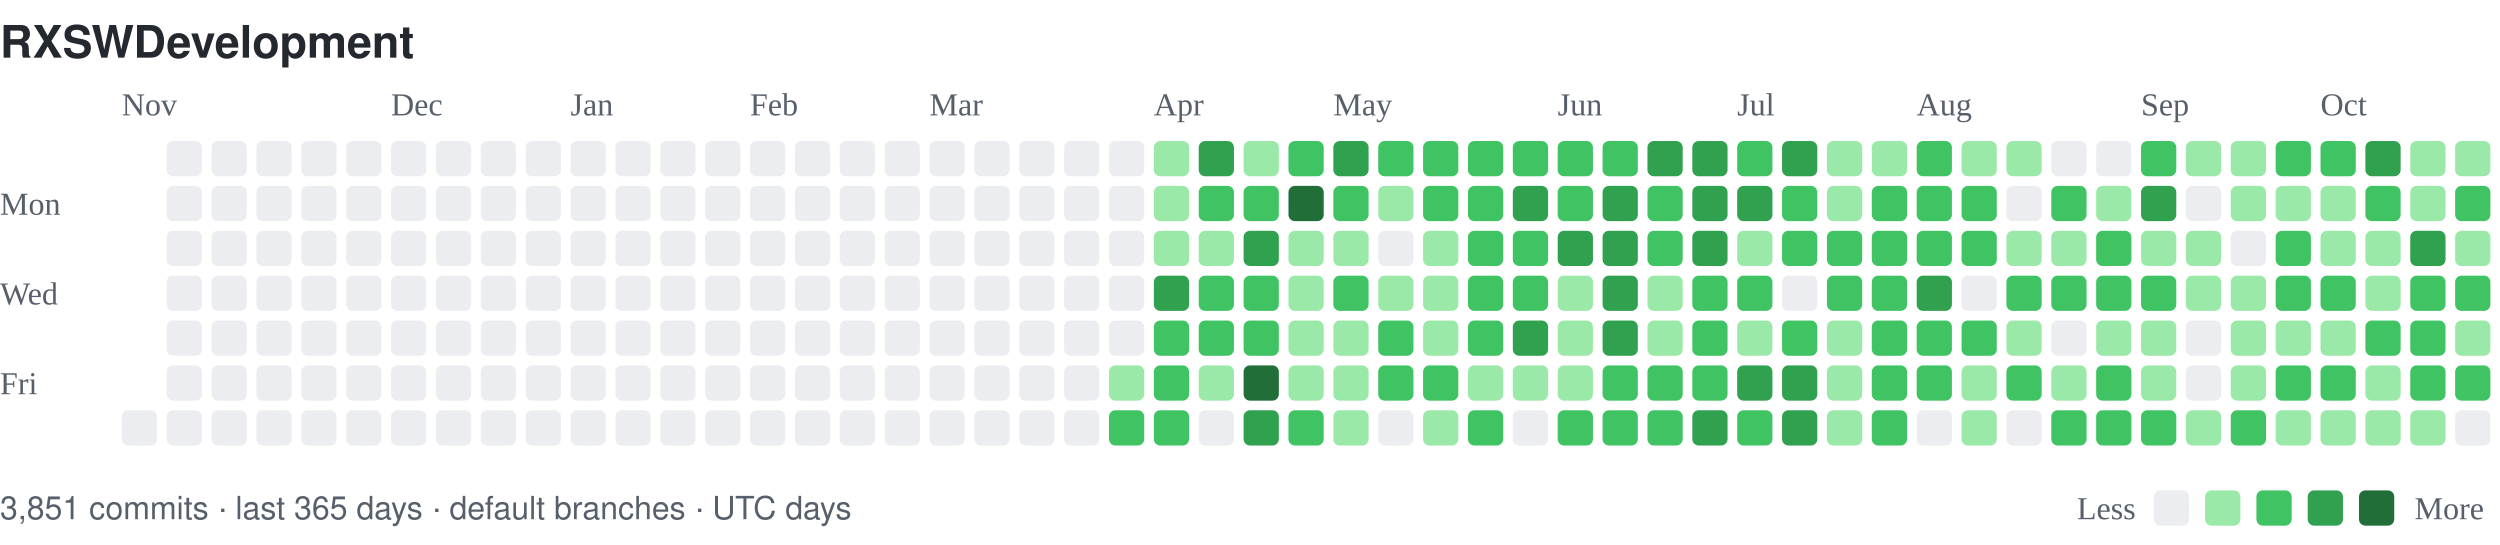
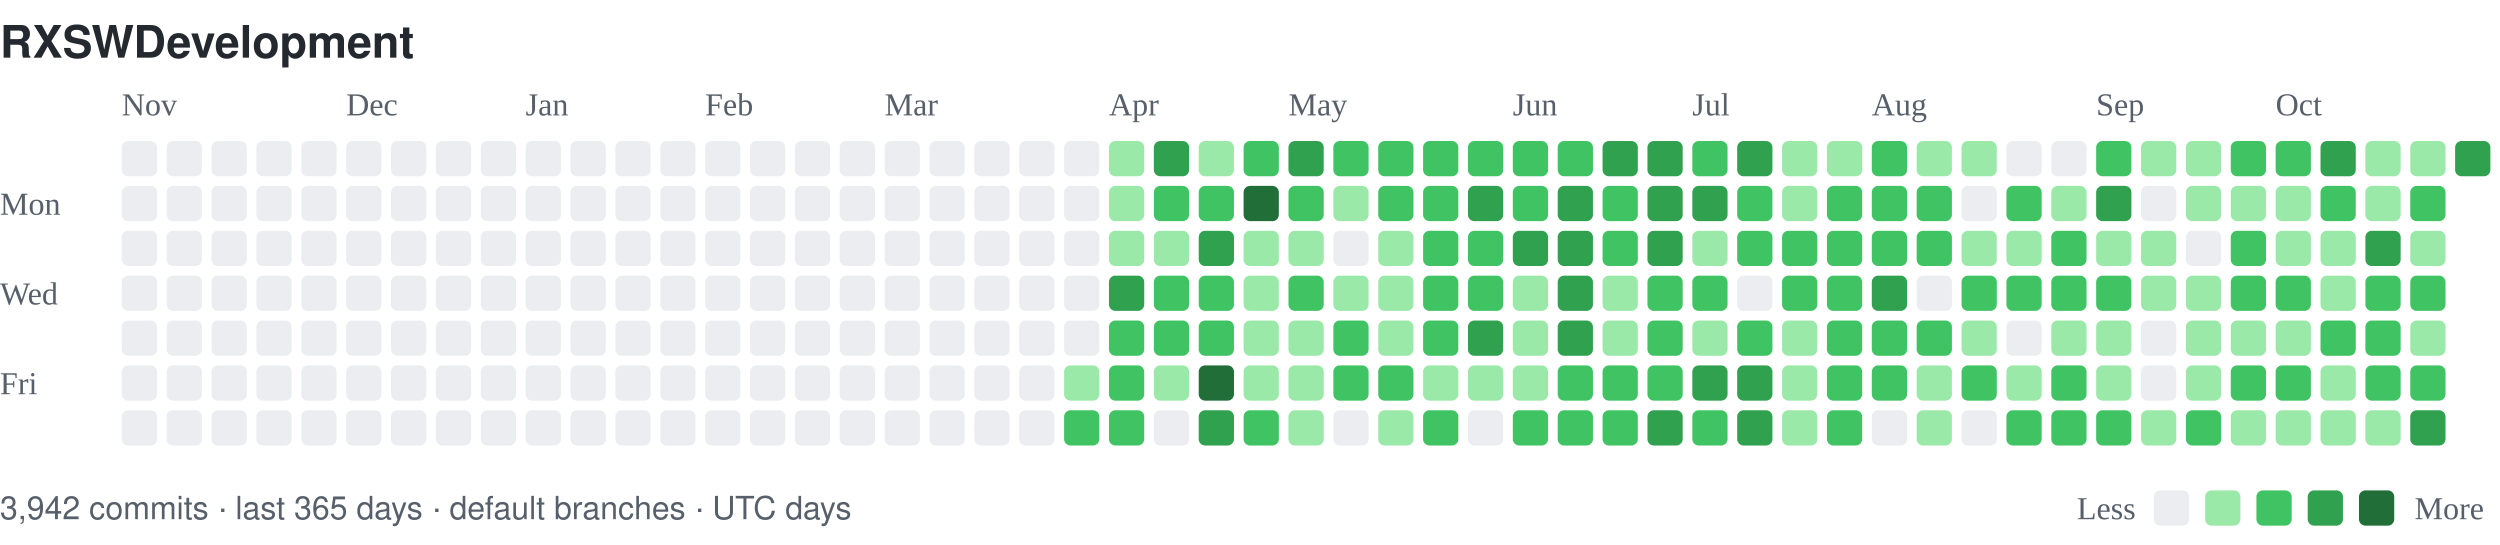
<svg xmlns="http://www.w3.org/2000/svg" width="780" height="170" viewBox="0 0 780 170" role="img">
  <text x="0" y="18" font-size="14" font-weight="600" fill="#24292f" font-family="ui-sans-serif,-apple-system,Segoe UI,Helvetica,Arial,sans-serif">RXSWDevelopment</text>
  <text x="0" y="67" font-size="10" fill="#57606a">Mon</text>
  <text x="0" y="95" font-size="10" fill="#57606a">Wed</text>
  <text x="0" y="123" font-size="10" fill="#57606a">Fri</text>
  <text x="38" y="36" font-size="10" fill="#57606a">Nov</text>
+   <rect x="38" y="44" width="11" height="11" rx="2" fill="#ebedf0" />
+   <rect x="38" y="58" width="11" height="11" rx="2" fill="#ebedf0" />
+   <rect x="38" y="72" width="11" height="11" rx="2" fill="#ebedf0" />
+   <rect x="38" y="86" width="11" height="11" rx="2" fill="#ebedf0" />
+   <rect x="38" y="100" width="11" height="11" rx="2" fill="#ebedf0" />
+   <rect x="38" y="114" width="11" height="11" rx="2" fill="#ebedf0" />
  <rect x="38" y="128" width="11" height="11" rx="2" fill="#ebedf0" />
  <rect x="52" y="44" width="11" height="11" rx="2" fill="#ebedf0" />
  <rect x="52" y="58" width="11" height="11" rx="2" fill="#ebedf0" />
  <rect x="52" y="72" width="11" height="11" rx="2" fill="#ebedf0" />
  <rect x="52" y="86" width="11" height="11" rx="2" fill="#ebedf0" />
  <rect x="52" y="100" width="11" height="11" rx="2" fill="#ebedf0" />
  <rect x="52" y="114" width="11" height="11" rx="2" fill="#ebedf0" />
  <rect x="52" y="128" width="11" height="11" rx="2" fill="#ebedf0" />
  <rect x="66" y="44" width="11" height="11" rx="2" fill="#ebedf0" />
  <rect x="66" y="58" width="11" height="11" rx="2" fill="#ebedf0" />
  <rect x="66" y="72" width="11" height="11" rx="2" fill="#ebedf0" />
  <rect x="66" y="86" width="11" height="11" rx="2" fill="#ebedf0" />
  <rect x="66" y="100" width="11" height="11" rx="2" fill="#ebedf0" />
  <rect x="66" y="114" width="11" height="11" rx="2" fill="#ebedf0" />
  <rect x="66" y="128" width="11" height="11" rx="2" fill="#ebedf0" />
  <rect x="80" y="44" width="11" height="11" rx="2" fill="#ebedf0" />
  <rect x="80" y="58" width="11" height="11" rx="2" fill="#ebedf0" />
  <rect x="80" y="72" width="11" height="11" rx="2" fill="#ebedf0" />
  <rect x="80" y="86" width="11" height="11" rx="2" fill="#ebedf0" />
  <rect x="80" y="100" width="11" height="11" rx="2" fill="#ebedf0" />
  <rect x="80" y="114" width="11" height="11" rx="2" fill="#ebedf0" />
  <rect x="80" y="128" width="11" height="11" rx="2" fill="#ebedf0" />
  <rect x="94" y="44" width="11" height="11" rx="2" fill="#ebedf0" />
  <rect x="94" y="58" width="11" height="11" rx="2" fill="#ebedf0" />
  <rect x="94" y="72" width="11" height="11" rx="2" fill="#ebedf0" />
  <rect x="94" y="86" width="11" height="11" rx="2" fill="#ebedf0" />
  <rect x="94" y="100" width="11" height="11" rx="2" fill="#ebedf0" />
  <rect x="94" y="114" width="11" height="11" rx="2" fill="#ebedf0" />
  <rect x="94" y="128" width="11" height="11" rx="2" fill="#ebedf0" />
+   <text x="108" y="36" font-size="10" fill="#57606a">Dec</text>
  <rect x="108" y="44" width="11" height="11" rx="2" fill="#ebedf0" />
  <rect x="108" y="58" width="11" height="11" rx="2" fill="#ebedf0" />
  <rect x="108" y="72" width="11" height="11" rx="2" fill="#ebedf0" />
  <rect x="108" y="86" width="11" height="11" rx="2" fill="#ebedf0" />
  <rect x="108" y="100" width="11" height="11" rx="2" fill="#ebedf0" />
  <rect x="108" y="114" width="11" height="11" rx="2" fill="#ebedf0" />
  <rect x="108" y="128" width="11" height="11" rx="2" fill="#ebedf0" />
-   <text x="122" y="36" font-size="10" fill="#57606a">Dec</text>
  <rect x="122" y="44" width="11" height="11" rx="2" fill="#ebedf0" />
  <rect x="122" y="58" width="11" height="11" rx="2" fill="#ebedf0" />
  <rect x="122" y="72" width="11" height="11" rx="2" fill="#ebedf0" />
  <rect x="122" y="86" width="11" height="11" rx="2" fill="#ebedf0" />
  <rect x="122" y="100" width="11" height="11" rx="2" fill="#ebedf0" />
  <rect x="122" y="114" width="11" height="11" rx="2" fill="#ebedf0" />
  <rect x="122" y="128" width="11" height="11" rx="2" fill="#ebedf0" />
  <rect x="136" y="44" width="11" height="11" rx="2" fill="#ebedf0" />
  <rect x="136" y="58" width="11" height="11" rx="2" fill="#ebedf0" />
  <rect x="136" y="72" width="11" height="11" rx="2" fill="#ebedf0" />
  <rect x="136" y="86" width="11" height="11" rx="2" fill="#ebedf0" />
  <rect x="136" y="100" width="11" height="11" rx="2" fill="#ebedf0" />
  <rect x="136" y="114" width="11" height="11" rx="2" fill="#ebedf0" />
  <rect x="136" y="128" width="11" height="11" rx="2" fill="#ebedf0" />
  <rect x="150" y="44" width="11" height="11" rx="2" fill="#ebedf0" />
  <rect x="150" y="58" width="11" height="11" rx="2" fill="#ebedf0" />
  <rect x="150" y="72" width="11" height="11" rx="2" fill="#ebedf0" />
  <rect x="150" y="86" width="11" height="11" rx="2" fill="#ebedf0" />
  <rect x="150" y="100" width="11" height="11" rx="2" fill="#ebedf0" />
  <rect x="150" y="114" width="11" height="11" rx="2" fill="#ebedf0" />
  <rect x="150" y="128" width="11" height="11" rx="2" fill="#ebedf0" />
+   <text x="164" y="36" font-size="10" fill="#57606a">Jan</text>
  <rect x="164" y="44" width="11" height="11" rx="2" fill="#ebedf0" />
  <rect x="164" y="58" width="11" height="11" rx="2" fill="#ebedf0" />
  <rect x="164" y="72" width="11" height="11" rx="2" fill="#ebedf0" />
  <rect x="164" y="86" width="11" height="11" rx="2" fill="#ebedf0" />
  <rect x="164" y="100" width="11" height="11" rx="2" fill="#ebedf0" />
  <rect x="164" y="114" width="11" height="11" rx="2" fill="#ebedf0" />
  <rect x="164" y="128" width="11" height="11" rx="2" fill="#ebedf0" />
-   <text x="178" y="36" font-size="10" fill="#57606a">Jan</text>
  <rect x="178" y="44" width="11" height="11" rx="2" fill="#ebedf0" />
  <rect x="178" y="58" width="11" height="11" rx="2" fill="#ebedf0" />
  <rect x="178" y="72" width="11" height="11" rx="2" fill="#ebedf0" />
  <rect x="178" y="86" width="11" height="11" rx="2" fill="#ebedf0" />
  <rect x="178" y="100" width="11" height="11" rx="2" fill="#ebedf0" />
  <rect x="178" y="114" width="11" height="11" rx="2" fill="#ebedf0" />
  <rect x="178" y="128" width="11" height="11" rx="2" fill="#ebedf0" />
  <rect x="192" y="44" width="11" height="11" rx="2" fill="#ebedf0" />
  <rect x="192" y="58" width="11" height="11" rx="2" fill="#ebedf0" />
  <rect x="192" y="72" width="11" height="11" rx="2" fill="#ebedf0" />
  <rect x="192" y="86" width="11" height="11" rx="2" fill="#ebedf0" />
  <rect x="192" y="100" width="11" height="11" rx="2" fill="#ebedf0" />
  <rect x="192" y="114" width="11" height="11" rx="2" fill="#ebedf0" />
  <rect x="192" y="128" width="11" height="11" rx="2" fill="#ebedf0" />
  <rect x="206" y="44" width="11" height="11" rx="2" fill="#ebedf0" />
  <rect x="206" y="58" width="11" height="11" rx="2" fill="#ebedf0" />
  <rect x="206" y="72" width="11" height="11" rx="2" fill="#ebedf0" />
  <rect x="206" y="86" width="11" height="11" rx="2" fill="#ebedf0" />
  <rect x="206" y="100" width="11" height="11" rx="2" fill="#ebedf0" />
  <rect x="206" y="114" width="11" height="11" rx="2" fill="#ebedf0" />
  <rect x="206" y="128" width="11" height="11" rx="2" fill="#ebedf0" />
+   <text x="220" y="36" font-size="10" fill="#57606a">Feb</text>
  <rect x="220" y="44" width="11" height="11" rx="2" fill="#ebedf0" />
  <rect x="220" y="58" width="11" height="11" rx="2" fill="#ebedf0" />
  <rect x="220" y="72" width="11" height="11" rx="2" fill="#ebedf0" />
  <rect x="220" y="86" width="11" height="11" rx="2" fill="#ebedf0" />
  <rect x="220" y="100" width="11" height="11" rx="2" fill="#ebedf0" />
  <rect x="220" y="114" width="11" height="11" rx="2" fill="#ebedf0" />
  <rect x="220" y="128" width="11" height="11" rx="2" fill="#ebedf0" />
-   <text x="234" y="36" font-size="10" fill="#57606a">Feb</text>
  <rect x="234" y="44" width="11" height="11" rx="2" fill="#ebedf0" />
  <rect x="234" y="58" width="11" height="11" rx="2" fill="#ebedf0" />
  <rect x="234" y="72" width="11" height="11" rx="2" fill="#ebedf0" />
  <rect x="234" y="86" width="11" height="11" rx="2" fill="#ebedf0" />
  <rect x="234" y="100" width="11" height="11" rx="2" fill="#ebedf0" />
  <rect x="234" y="114" width="11" height="11" rx="2" fill="#ebedf0" />
  <rect x="234" y="128" width="11" height="11" rx="2" fill="#ebedf0" />
  <rect x="248" y="44" width="11" height="11" rx="2" fill="#ebedf0" />
  <rect x="248" y="58" width="11" height="11" rx="2" fill="#ebedf0" />
  <rect x="248" y="72" width="11" height="11" rx="2" fill="#ebedf0" />
  <rect x="248" y="86" width="11" height="11" rx="2" fill="#ebedf0" />
  <rect x="248" y="100" width="11" height="11" rx="2" fill="#ebedf0" />
  <rect x="248" y="114" width="11" height="11" rx="2" fill="#ebedf0" />
  <rect x="248" y="128" width="11" height="11" rx="2" fill="#ebedf0" />
  <rect x="262" y="44" width="11" height="11" rx="2" fill="#ebedf0" />
  <rect x="262" y="58" width="11" height="11" rx="2" fill="#ebedf0" />
  <rect x="262" y="72" width="11" height="11" rx="2" fill="#ebedf0" />
  <rect x="262" y="86" width="11" height="11" rx="2" fill="#ebedf0" />
  <rect x="262" y="100" width="11" height="11" rx="2" fill="#ebedf0" />
  <rect x="262" y="114" width="11" height="11" rx="2" fill="#ebedf0" />
  <rect x="262" y="128" width="11" height="11" rx="2" fill="#ebedf0" />
+   <text x="276" y="36" font-size="10" fill="#57606a">Mar</text>
  <rect x="276" y="44" width="11" height="11" rx="2" fill="#ebedf0" />
  <rect x="276" y="58" width="11" height="11" rx="2" fill="#ebedf0" />
  <rect x="276" y="72" width="11" height="11" rx="2" fill="#ebedf0" />
  <rect x="276" y="86" width="11" height="11" rx="2" fill="#ebedf0" />
  <rect x="276" y="100" width="11" height="11" rx="2" fill="#ebedf0" />
  <rect x="276" y="114" width="11" height="11" rx="2" fill="#ebedf0" />
  <rect x="276" y="128" width="11" height="11" rx="2" fill="#ebedf0" />
-   <text x="290" y="36" font-size="10" fill="#57606a">Mar</text>
  <rect x="290" y="44" width="11" height="11" rx="2" fill="#ebedf0" />
  <rect x="290" y="58" width="11" height="11" rx="2" fill="#ebedf0" />
  <rect x="290" y="72" width="11" height="11" rx="2" fill="#ebedf0" />
  <rect x="290" y="86" width="11" height="11" rx="2" fill="#ebedf0" />
  <rect x="290" y="100" width="11" height="11" rx="2" fill="#ebedf0" />
  <rect x="290" y="114" width="11" height="11" rx="2" fill="#ebedf0" />
  <rect x="290" y="128" width="11" height="11" rx="2" fill="#ebedf0" />
  <rect x="304" y="44" width="11" height="11" rx="2" fill="#ebedf0" />
  <rect x="304" y="58" width="11" height="11" rx="2" fill="#ebedf0" />
  <rect x="304" y="72" width="11" height="11" rx="2" fill="#ebedf0" />
  <rect x="304" y="86" width="11" height="11" rx="2" fill="#ebedf0" />
  <rect x="304" y="100" width="11" height="11" rx="2" fill="#ebedf0" />
  <rect x="304" y="114" width="11" height="11" rx="2" fill="#ebedf0" />
  <rect x="304" y="128" width="11" height="11" rx="2" fill="#ebedf0" />
  <rect x="318" y="44" width="11" height="11" rx="2" fill="#ebedf0" />
  <rect x="318" y="58" width="11" height="11" rx="2" fill="#ebedf0" />
  <rect x="318" y="72" width="11" height="11" rx="2" fill="#ebedf0" />
  <rect x="318" y="86" width="11" height="11" rx="2" fill="#ebedf0" />
  <rect x="318" y="100" width="11" height="11" rx="2" fill="#ebedf0" />
  <rect x="318" y="114" width="11" height="11" rx="2" fill="#ebedf0" />
  <rect x="318" y="128" width="11" height="11" rx="2" fill="#ebedf0" />
  <rect x="332" y="44" width="11" height="11" rx="2" fill="#ebedf0" />
  <rect x="332" y="58" width="11" height="11" rx="2" fill="#ebedf0" />
  <rect x="332" y="72" width="11" height="11" rx="2" fill="#ebedf0" />
  <rect x="332" y="86" width="11" height="11" rx="2" fill="#ebedf0" />
  <rect x="332" y="100" width="11" height="11" rx="2" fill="#ebedf0" />
-   <rect x="332" y="114" width="11" height="11" rx="2" fill="#ebedf0" />
-   <rect x="332" y="128" width="11" height="11" rx="2" fill="#ebedf0" />
-   <rect x="346" y="44" width="11" height="11" rx="2" fill="#ebedf0" />
-   <rect x="346" y="58" width="11" height="11" rx="2" fill="#ebedf0" />
-   <rect x="346" y="72" width="11" height="11" rx="2" fill="#ebedf0" />
-   <rect x="346" y="86" width="11" height="11" rx="2" fill="#ebedf0" />
-   <rect x="346" y="100" width="11" height="11" rx="2" fill="#ebedf0" />
-   <rect x="346" y="114" width="11" height="11" rx="2" fill="#9be9a8" />
+   <rect x="332" y="114" width="11" height="11" rx="2" fill="#9be9a8" />
+   <rect x="332" y="128" width="11" height="11" rx="2" fill="#40c463" />
+   <text x="346" y="36" font-size="10" fill="#57606a">Apr</text>
+   <rect x="346" y="44" width="11" height="11" rx="2" fill="#9be9a8" />
+   <rect x="346" y="58" width="11" height="11" rx="2" fill="#9be9a8" />
+   <rect x="346" y="72" width="11" height="11" rx="2" fill="#9be9a8" />
+   <rect x="346" y="86" width="11" height="11" rx="2" fill="#30a14e" />
+   <rect x="346" y="100" width="11" height="11" rx="2" fill="#40c463" />
+   <rect x="346" y="114" width="11" height="11" rx="2" fill="#40c463" />
  <rect x="346" y="128" width="11" height="11" rx="2" fill="#40c463" />
-   <text x="360" y="36" font-size="10" fill="#57606a">Apr</text>
-   <rect x="360" y="44" width="11" height="11" rx="2" fill="#9be9a8" />
-   <rect x="360" y="58" width="11" height="11" rx="2" fill="#9be9a8" />
+   <rect x="360" y="44" width="11" height="11" rx="2" fill="#30a14e" />
+   <rect x="360" y="58" width="11" height="11" rx="2" fill="#40c463" />
  <rect x="360" y="72" width="11" height="11" rx="2" fill="#9be9a8" />
-   <rect x="360" y="86" width="11" height="11" rx="2" fill="#30a14e" />
+   <rect x="360" y="86" width="11" height="11" rx="2" fill="#40c463" />
  <rect x="360" y="100" width="11" height="11" rx="2" fill="#40c463" />
-   <rect x="360" y="114" width="11" height="11" rx="2" fill="#40c463" />
-   <rect x="360" y="128" width="11" height="11" rx="2" fill="#40c463" />
-   <rect x="374" y="44" width="11" height="11" rx="2" fill="#30a14e" />
+   <rect x="360" y="114" width="11" height="11" rx="2" fill="#9be9a8" />
+   <rect x="360" y="128" width="11" height="11" rx="2" fill="#ebedf0" />
+   <rect x="374" y="44" width="11" height="11" rx="2" fill="#9be9a8" />
  <rect x="374" y="58" width="11" height="11" rx="2" fill="#40c463" />
-   <rect x="374" y="72" width="11" height="11" rx="2" fill="#9be9a8" />
+   <rect x="374" y="72" width="11" height="11" rx="2" fill="#30a14e" />
  <rect x="374" y="86" width="11" height="11" rx="2" fill="#40c463" />
  <rect x="374" y="100" width="11" height="11" rx="2" fill="#40c463" />
-   <rect x="374" y="114" width="11" height="11" rx="2" fill="#9be9a8" />
-   <rect x="374" y="128" width="11" height="11" rx="2" fill="#ebedf0" />
-   <rect x="388" y="44" width="11" height="11" rx="2" fill="#9be9a8" />
-   <rect x="388" y="58" width="11" height="11" rx="2" fill="#40c463" />
-   <rect x="388" y="72" width="11" height="11" rx="2" fill="#30a14e" />
-   <rect x="388" y="86" width="11" height="11" rx="2" fill="#40c463" />
-   <rect x="388" y="100" width="11" height="11" rx="2" fill="#40c463" />
-   <rect x="388" y="114" width="11" height="11" rx="2" fill="#216e39" />
-   <rect x="388" y="128" width="11" height="11" rx="2" fill="#30a14e" />
-   <rect x="402" y="44" width="11" height="11" rx="2" fill="#40c463" />
-   <rect x="402" y="58" width="11" height="11" rx="2" fill="#216e39" />
+   <rect x="374" y="114" width="11" height="11" rx="2" fill="#216e39" />
+   <rect x="374" y="128" width="11" height="11" rx="2" fill="#30a14e" />
+   <rect x="388" y="44" width="11" height="11" rx="2" fill="#40c463" />
+   <rect x="388" y="58" width="11" height="11" rx="2" fill="#216e39" />
+   <rect x="388" y="72" width="11" height="11" rx="2" fill="#9be9a8" />
+   <rect x="388" y="86" width="11" height="11" rx="2" fill="#9be9a8" />
+   <rect x="388" y="100" width="11" height="11" rx="2" fill="#9be9a8" />
+   <rect x="388" y="114" width="11" height="11" rx="2" fill="#9be9a8" />
+   <rect x="388" y="128" width="11" height="11" rx="2" fill="#40c463" />
+   <text x="402" y="36" font-size="10" fill="#57606a">May</text>
+   <rect x="402" y="44" width="11" height="11" rx="2" fill="#30a14e" />
+   <rect x="402" y="58" width="11" height="11" rx="2" fill="#40c463" />
  <rect x="402" y="72" width="11" height="11" rx="2" fill="#9be9a8" />
-   <rect x="402" y="86" width="11" height="11" rx="2" fill="#9be9a8" />
+   <rect x="402" y="86" width="11" height="11" rx="2" fill="#40c463" />
  <rect x="402" y="100" width="11" height="11" rx="2" fill="#9be9a8" />
  <rect x="402" y="114" width="11" height="11" rx="2" fill="#9be9a8" />
-   <rect x="402" y="128" width="11" height="11" rx="2" fill="#40c463" />
-   <text x="416" y="36" font-size="10" fill="#57606a">May</text>
-   <rect x="416" y="44" width="11" height="11" rx="2" fill="#30a14e" />
-   <rect x="416" y="58" width="11" height="11" rx="2" fill="#40c463" />
-   <rect x="416" y="72" width="11" height="11" rx="2" fill="#9be9a8" />
-   <rect x="416" y="86" width="11" height="11" rx="2" fill="#40c463" />
-   <rect x="416" y="100" width="11" height="11" rx="2" fill="#9be9a8" />
-   <rect x="416" y="114" width="11" height="11" rx="2" fill="#9be9a8" />
-   <rect x="416" y="128" width="11" height="11" rx="2" fill="#9be9a8" />
+   <rect x="402" y="128" width="11" height="11" rx="2" fill="#9be9a8" />
+   <rect x="416" y="44" width="11" height="11" rx="2" fill="#40c463" />
+   <rect x="416" y="58" width="11" height="11" rx="2" fill="#9be9a8" />
+   <rect x="416" y="72" width="11" height="11" rx="2" fill="#ebedf0" />
+   <rect x="416" y="86" width="11" height="11" rx="2" fill="#9be9a8" />
+   <rect x="416" y="100" width="11" height="11" rx="2" fill="#40c463" />
+   <rect x="416" y="114" width="11" height="11" rx="2" fill="#40c463" />
+   <rect x="416" y="128" width="11" height="11" rx="2" fill="#ebedf0" />
  <rect x="430" y="44" width="11" height="11" rx="2" fill="#40c463" />
-   <rect x="430" y="58" width="11" height="11" rx="2" fill="#9be9a8" />
-   <rect x="430" y="72" width="11" height="11" rx="2" fill="#ebedf0" />
+   <rect x="430" y="58" width="11" height="11" rx="2" fill="#40c463" />
+   <rect x="430" y="72" width="11" height="11" rx="2" fill="#9be9a8" />
  <rect x="430" y="86" width="11" height="11" rx="2" fill="#9be9a8" />
-   <rect x="430" y="100" width="11" height="11" rx="2" fill="#40c463" />
+   <rect x="430" y="100" width="11" height="11" rx="2" fill="#9be9a8" />
  <rect x="430" y="114" width="11" height="11" rx="2" fill="#40c463" />
-   <rect x="430" y="128" width="11" height="11" rx="2" fill="#ebedf0" />
+   <rect x="430" y="128" width="11" height="11" rx="2" fill="#9be9a8" />
  <rect x="444" y="44" width="11" height="11" rx="2" fill="#40c463" />
  <rect x="444" y="58" width="11" height="11" rx="2" fill="#40c463" />
-   <rect x="444" y="72" width="11" height="11" rx="2" fill="#9be9a8" />
-   <rect x="444" y="86" width="11" height="11" rx="2" fill="#9be9a8" />
-   <rect x="444" y="100" width="11" height="11" rx="2" fill="#9be9a8" />
-   <rect x="444" y="114" width="11" height="11" rx="2" fill="#40c463" />
-   <rect x="444" y="128" width="11" height="11" rx="2" fill="#9be9a8" />
+   <rect x="444" y="72" width="11" height="11" rx="2" fill="#40c463" />
+   <rect x="444" y="86" width="11" height="11" rx="2" fill="#40c463" />
+   <rect x="444" y="100" width="11" height="11" rx="2" fill="#40c463" />
+   <rect x="444" y="114" width="11" height="11" rx="2" fill="#9be9a8" />
+   <rect x="444" y="128" width="11" height="11" rx="2" fill="#40c463" />
  <rect x="458" y="44" width="11" height="11" rx="2" fill="#40c463" />
-   <rect x="458" y="58" width="11" height="11" rx="2" fill="#40c463" />
+   <rect x="458" y="58" width="11" height="11" rx="2" fill="#30a14e" />
  <rect x="458" y="72" width="11" height="11" rx="2" fill="#40c463" />
  <rect x="458" y="86" width="11" height="11" rx="2" fill="#40c463" />
-   <rect x="458" y="100" width="11" height="11" rx="2" fill="#40c463" />
+   <rect x="458" y="100" width="11" height="11" rx="2" fill="#30a14e" />
  <rect x="458" y="114" width="11" height="11" rx="2" fill="#9be9a8" />
-   <rect x="458" y="128" width="11" height="11" rx="2" fill="#40c463" />
+   <rect x="458" y="128" width="11" height="11" rx="2" fill="#ebedf0" />
+   <text x="472" y="36" font-size="10" fill="#57606a">Jun</text>
  <rect x="472" y="44" width="11" height="11" rx="2" fill="#40c463" />
-   <rect x="472" y="58" width="11" height="11" rx="2" fill="#30a14e" />
-   <rect x="472" y="72" width="11" height="11" rx="2" fill="#40c463" />
-   <rect x="472" y="86" width="11" height="11" rx="2" fill="#40c463" />
-   <rect x="472" y="100" width="11" height="11" rx="2" fill="#30a14e" />
+   <rect x="472" y="58" width="11" height="11" rx="2" fill="#40c463" />
+   <rect x="472" y="72" width="11" height="11" rx="2" fill="#30a14e" />
+   <rect x="472" y="86" width="11" height="11" rx="2" fill="#9be9a8" />
+   <rect x="472" y="100" width="11" height="11" rx="2" fill="#9be9a8" />
  <rect x="472" y="114" width="11" height="11" rx="2" fill="#9be9a8" />
-   <rect x="472" y="128" width="11" height="11" rx="2" fill="#ebedf0" />
-   <text x="486" y="36" font-size="10" fill="#57606a">Jun</text>
+   <rect x="472" y="128" width="11" height="11" rx="2" fill="#40c463" />
  <rect x="486" y="44" width="11" height="11" rx="2" fill="#40c463" />
-   <rect x="486" y="58" width="11" height="11" rx="2" fill="#40c463" />
+   <rect x="486" y="58" width="11" height="11" rx="2" fill="#30a14e" />
  <rect x="486" y="72" width="11" height="11" rx="2" fill="#30a14e" />
-   <rect x="486" y="86" width="11" height="11" rx="2" fill="#9be9a8" />
-   <rect x="486" y="100" width="11" height="11" rx="2" fill="#9be9a8" />
-   <rect x="486" y="114" width="11" height="11" rx="2" fill="#9be9a8" />
+   <rect x="486" y="86" width="11" height="11" rx="2" fill="#30a14e" />
+   <rect x="486" y="100" width="11" height="11" rx="2" fill="#30a14e" />
+   <rect x="486" y="114" width="11" height="11" rx="2" fill="#40c463" />
  <rect x="486" y="128" width="11" height="11" rx="2" fill="#40c463" />
-   <rect x="500" y="44" width="11" height="11" rx="2" fill="#40c463" />
-   <rect x="500" y="58" width="11" height="11" rx="2" fill="#30a14e" />
-   <rect x="500" y="72" width="11" height="11" rx="2" fill="#30a14e" />
-   <rect x="500" y="86" width="11" height="11" rx="2" fill="#30a14e" />
-   <rect x="500" y="100" width="11" height="11" rx="2" fill="#30a14e" />
+   <rect x="500" y="44" width="11" height="11" rx="2" fill="#30a14e" />
+   <rect x="500" y="58" width="11" height="11" rx="2" fill="#40c463" />
+   <rect x="500" y="72" width="11" height="11" rx="2" fill="#40c463" />
+   <rect x="500" y="86" width="11" height="11" rx="2" fill="#9be9a8" />
+   <rect x="500" y="100" width="11" height="11" rx="2" fill="#9be9a8" />
  <rect x="500" y="114" width="11" height="11" rx="2" fill="#40c463" />
  <rect x="500" y="128" width="11" height="11" rx="2" fill="#40c463" />
  <rect x="514" y="44" width="11" height="11" rx="2" fill="#30a14e" />
-   <rect x="514" y="58" width="11" height="11" rx="2" fill="#40c463" />
-   <rect x="514" y="72" width="11" height="11" rx="2" fill="#40c463" />
-   <rect x="514" y="86" width="11" height="11" rx="2" fill="#9be9a8" />
-   <rect x="514" y="100" width="11" height="11" rx="2" fill="#9be9a8" />
+   <rect x="514" y="58" width="11" height="11" rx="2" fill="#30a14e" />
+   <rect x="514" y="72" width="11" height="11" rx="2" fill="#30a14e" />
+   <rect x="514" y="86" width="11" height="11" rx="2" fill="#40c463" />
+   <rect x="514" y="100" width="11" height="11" rx="2" fill="#40c463" />
  <rect x="514" y="114" width="11" height="11" rx="2" fill="#40c463" />
-   <rect x="514" y="128" width="11" height="11" rx="2" fill="#40c463" />
-   <rect x="528" y="44" width="11" height="11" rx="2" fill="#30a14e" />
+   <rect x="514" y="128" width="11" height="11" rx="2" fill="#30a14e" />
+   <text x="528" y="36" font-size="10" fill="#57606a">Jul</text>
+   <rect x="528" y="44" width="11" height="11" rx="2" fill="#40c463" />
  <rect x="528" y="58" width="11" height="11" rx="2" fill="#30a14e" />
-   <rect x="528" y="72" width="11" height="11" rx="2" fill="#30a14e" />
+   <rect x="528" y="72" width="11" height="11" rx="2" fill="#9be9a8" />
  <rect x="528" y="86" width="11" height="11" rx="2" fill="#40c463" />
-   <rect x="528" y="100" width="11" height="11" rx="2" fill="#40c463" />
-   <rect x="528" y="114" width="11" height="11" rx="2" fill="#40c463" />
-   <rect x="528" y="128" width="11" height="11" rx="2" fill="#30a14e" />
-   <text x="542" y="36" font-size="10" fill="#57606a">Jul</text>
-   <rect x="542" y="44" width="11" height="11" rx="2" fill="#40c463" />
-   <rect x="542" y="58" width="11" height="11" rx="2" fill="#30a14e" />
-   <rect x="542" y="72" width="11" height="11" rx="2" fill="#9be9a8" />
-   <rect x="542" y="86" width="11" height="11" rx="2" fill="#40c463" />
-   <rect x="542" y="100" width="11" height="11" rx="2" fill="#9be9a8" />
+   <rect x="528" y="100" width="11" height="11" rx="2" fill="#9be9a8" />
+   <rect x="528" y="114" width="11" height="11" rx="2" fill="#30a14e" />
+   <rect x="528" y="128" width="11" height="11" rx="2" fill="#40c463" />
+   <rect x="542" y="44" width="11" height="11" rx="2" fill="#30a14e" />
+   <rect x="542" y="58" width="11" height="11" rx="2" fill="#40c463" />
+   <rect x="542" y="72" width="11" height="11" rx="2" fill="#40c463" />
+   <rect x="542" y="86" width="11" height="11" rx="2" fill="#ebedf0" />
+   <rect x="542" y="100" width="11" height="11" rx="2" fill="#40c463" />
  <rect x="542" y="114" width="11" height="11" rx="2" fill="#30a14e" />
-   <rect x="542" y="128" width="11" height="11" rx="2" fill="#40c463" />
-   <rect x="556" y="44" width="11" height="11" rx="2" fill="#30a14e" />
-   <rect x="556" y="58" width="11" height="11" rx="2" fill="#40c463" />
+   <rect x="542" y="128" width="11" height="11" rx="2" fill="#30a14e" />
+   <rect x="556" y="44" width="11" height="11" rx="2" fill="#9be9a8" />
+   <rect x="556" y="58" width="11" height="11" rx="2" fill="#9be9a8" />
  <rect x="556" y="72" width="11" height="11" rx="2" fill="#40c463" />
-   <rect x="556" y="86" width="11" height="11" rx="2" fill="#ebedf0" />
-   <rect x="556" y="100" width="11" height="11" rx="2" fill="#40c463" />
-   <rect x="556" y="114" width="11" height="11" rx="2" fill="#30a14e" />
-   <rect x="556" y="128" width="11" height="11" rx="2" fill="#30a14e" />
+   <rect x="556" y="86" width="11" height="11" rx="2" fill="#40c463" />
+   <rect x="556" y="100" width="11" height="11" rx="2" fill="#9be9a8" />
+   <rect x="556" y="114" width="11" height="11" rx="2" fill="#9be9a8" />
+   <rect x="556" y="128" width="11" height="11" rx="2" fill="#9be9a8" />
  <rect x="570" y="44" width="11" height="11" rx="2" fill="#9be9a8" />
-   <rect x="570" y="58" width="11" height="11" rx="2" fill="#9be9a8" />
+   <rect x="570" y="58" width="11" height="11" rx="2" fill="#40c463" />
  <rect x="570" y="72" width="11" height="11" rx="2" fill="#40c463" />
  <rect x="570" y="86" width="11" height="11" rx="2" fill="#40c463" />
-   <rect x="570" y="100" width="11" height="11" rx="2" fill="#9be9a8" />
-   <rect x="570" y="114" width="11" height="11" rx="2" fill="#9be9a8" />
-   <rect x="570" y="128" width="11" height="11" rx="2" fill="#9be9a8" />
-   <rect x="584" y="44" width="11" height="11" rx="2" fill="#9be9a8" />
+   <rect x="570" y="100" width="11" height="11" rx="2" fill="#40c463" />
+   <rect x="570" y="114" width="11" height="11" rx="2" fill="#40c463" />
+   <rect x="570" y="128" width="11" height="11" rx="2" fill="#40c463" />
+   <text x="584" y="36" font-size="10" fill="#57606a">Aug</text>
+   <rect x="584" y="44" width="11" height="11" rx="2" fill="#40c463" />
  <rect x="584" y="58" width="11" height="11" rx="2" fill="#40c463" />
  <rect x="584" y="72" width="11" height="11" rx="2" fill="#40c463" />
-   <rect x="584" y="86" width="11" height="11" rx="2" fill="#40c463" />
+   <rect x="584" y="86" width="11" height="11" rx="2" fill="#30a14e" />
  <rect x="584" y="100" width="11" height="11" rx="2" fill="#40c463" />
  <rect x="584" y="114" width="11" height="11" rx="2" fill="#40c463" />
-   <rect x="584" y="128" width="11" height="11" rx="2" fill="#40c463" />
-   <text x="598" y="36" font-size="10" fill="#57606a">Aug</text>
-   <rect x="598" y="44" width="11" height="11" rx="2" fill="#40c463" />
+   <rect x="584" y="128" width="11" height="11" rx="2" fill="#ebedf0" />
+   <rect x="598" y="44" width="11" height="11" rx="2" fill="#9be9a8" />
  <rect x="598" y="58" width="11" height="11" rx="2" fill="#40c463" />
  <rect x="598" y="72" width="11" height="11" rx="2" fill="#40c463" />
-   <rect x="598" y="86" width="11" height="11" rx="2" fill="#30a14e" />
+   <rect x="598" y="86" width="11" height="11" rx="2" fill="#ebedf0" />
  <rect x="598" y="100" width="11" height="11" rx="2" fill="#40c463" />
-   <rect x="598" y="114" width="11" height="11" rx="2" fill="#40c463" />
-   <rect x="598" y="128" width="11" height="11" rx="2" fill="#ebedf0" />
+   <rect x="598" y="114" width="11" height="11" rx="2" fill="#9be9a8" />
+   <rect x="598" y="128" width="11" height="11" rx="2" fill="#9be9a8" />
  <rect x="612" y="44" width="11" height="11" rx="2" fill="#9be9a8" />
-   <rect x="612" y="58" width="11" height="11" rx="2" fill="#40c463" />
-   <rect x="612" y="72" width="11" height="11" rx="2" fill="#40c463" />
-   <rect x="612" y="86" width="11" height="11" rx="2" fill="#ebedf0" />
-   <rect x="612" y="100" width="11" height="11" rx="2" fill="#40c463" />
-   <rect x="612" y="114" width="11" height="11" rx="2" fill="#9be9a8" />
-   <rect x="612" y="128" width="11" height="11" rx="2" fill="#9be9a8" />
-   <rect x="626" y="44" width="11" height="11" rx="2" fill="#9be9a8" />
-   <rect x="626" y="58" width="11" height="11" rx="2" fill="#ebedf0" />
+   <rect x="612" y="58" width="11" height="11" rx="2" fill="#ebedf0" />
+   <rect x="612" y="72" width="11" height="11" rx="2" fill="#9be9a8" />
+   <rect x="612" y="86" width="11" height="11" rx="2" fill="#40c463" />
+   <rect x="612" y="100" width="11" height="11" rx="2" fill="#9be9a8" />
+   <rect x="612" y="114" width="11" height="11" rx="2" fill="#40c463" />
+   <rect x="612" y="128" width="11" height="11" rx="2" fill="#ebedf0" />
+   <rect x="626" y="44" width="11" height="11" rx="2" fill="#ebedf0" />
+   <rect x="626" y="58" width="11" height="11" rx="2" fill="#40c463" />
  <rect x="626" y="72" width="11" height="11" rx="2" fill="#9be9a8" />
  <rect x="626" y="86" width="11" height="11" rx="2" fill="#40c463" />
-   <rect x="626" y="100" width="11" height="11" rx="2" fill="#9be9a8" />
-   <rect x="626" y="114" width="11" height="11" rx="2" fill="#40c463" />
-   <rect x="626" y="128" width="11" height="11" rx="2" fill="#ebedf0" />
+   <rect x="626" y="100" width="11" height="11" rx="2" fill="#ebedf0" />
+   <rect x="626" y="114" width="11" height="11" rx="2" fill="#9be9a8" />
+   <rect x="626" y="128" width="11" height="11" rx="2" fill="#40c463" />
  <rect x="640" y="44" width="11" height="11" rx="2" fill="#ebedf0" />
-   <rect x="640" y="58" width="11" height="11" rx="2" fill="#40c463" />
-   <rect x="640" y="72" width="11" height="11" rx="2" fill="#9be9a8" />
+   <rect x="640" y="58" width="11" height="11" rx="2" fill="#9be9a8" />
+   <rect x="640" y="72" width="11" height="11" rx="2" fill="#40c463" />
  <rect x="640" y="86" width="11" height="11" rx="2" fill="#40c463" />
-   <rect x="640" y="100" width="11" height="11" rx="2" fill="#ebedf0" />
-   <rect x="640" y="114" width="11" height="11" rx="2" fill="#9be9a8" />
+   <rect x="640" y="100" width="11" height="11" rx="2" fill="#9be9a8" />
+   <rect x="640" y="114" width="11" height="11" rx="2" fill="#40c463" />
  <rect x="640" y="128" width="11" height="11" rx="2" fill="#40c463" />
-   <rect x="654" y="44" width="11" height="11" rx="2" fill="#ebedf0" />
-   <rect x="654" y="58" width="11" height="11" rx="2" fill="#9be9a8" />
-   <rect x="654" y="72" width="11" height="11" rx="2" fill="#40c463" />
+   <text x="654" y="36" font-size="10" fill="#57606a">Sep</text>
+   <rect x="654" y="44" width="11" height="11" rx="2" fill="#40c463" />
+   <rect x="654" y="58" width="11" height="11" rx="2" fill="#30a14e" />
+   <rect x="654" y="72" width="11" height="11" rx="2" fill="#9be9a8" />
  <rect x="654" y="86" width="11" height="11" rx="2" fill="#40c463" />
  <rect x="654" y="100" width="11" height="11" rx="2" fill="#9be9a8" />
-   <rect x="654" y="114" width="11" height="11" rx="2" fill="#40c463" />
+   <rect x="654" y="114" width="11" height="11" rx="2" fill="#9be9a8" />
  <rect x="654" y="128" width="11" height="11" rx="2" fill="#40c463" />
-   <text x="668" y="36" font-size="10" fill="#57606a">Sep</text>
-   <rect x="668" y="44" width="11" height="11" rx="2" fill="#40c463" />
-   <rect x="668" y="58" width="11" height="11" rx="2" fill="#30a14e" />
+   <rect x="668" y="44" width="11" height="11" rx="2" fill="#9be9a8" />
+   <rect x="668" y="58" width="11" height="11" rx="2" fill="#ebedf0" />
  <rect x="668" y="72" width="11" height="11" rx="2" fill="#9be9a8" />
-   <rect x="668" y="86" width="11" height="11" rx="2" fill="#40c463" />
-   <rect x="668" y="100" width="11" height="11" rx="2" fill="#9be9a8" />
-   <rect x="668" y="114" width="11" height="11" rx="2" fill="#9be9a8" />
-   <rect x="668" y="128" width="11" height="11" rx="2" fill="#40c463" />
+   <rect x="668" y="86" width="11" height="11" rx="2" fill="#9be9a8" />
+   <rect x="668" y="100" width="11" height="11" rx="2" fill="#ebedf0" />
+   <rect x="668" y="114" width="11" height="11" rx="2" fill="#ebedf0" />
+   <rect x="668" y="128" width="11" height="11" rx="2" fill="#9be9a8" />
  <rect x="682" y="44" width="11" height="11" rx="2" fill="#9be9a8" />
-   <rect x="682" y="58" width="11" height="11" rx="2" fill="#ebedf0" />
-   <rect x="682" y="72" width="11" height="11" rx="2" fill="#9be9a8" />
+   <rect x="682" y="58" width="11" height="11" rx="2" fill="#9be9a8" />
+   <rect x="682" y="72" width="11" height="11" rx="2" fill="#ebedf0" />
  <rect x="682" y="86" width="11" height="11" rx="2" fill="#9be9a8" />
-   <rect x="682" y="100" width="11" height="11" rx="2" fill="#ebedf0" />
-   <rect x="682" y="114" width="11" height="11" rx="2" fill="#ebedf0" />
-   <rect x="682" y="128" width="11" height="11" rx="2" fill="#9be9a8" />
-   <rect x="696" y="44" width="11" height="11" rx="2" fill="#9be9a8" />
+   <rect x="682" y="100" width="11" height="11" rx="2" fill="#9be9a8" />
+   <rect x="682" y="114" width="11" height="11" rx="2" fill="#9be9a8" />
+   <rect x="682" y="128" width="11" height="11" rx="2" fill="#40c463" />
+   <rect x="696" y="44" width="11" height="11" rx="2" fill="#40c463" />
  <rect x="696" y="58" width="11" height="11" rx="2" fill="#9be9a8" />
-   <rect x="696" y="72" width="11" height="11" rx="2" fill="#ebedf0" />
-   <rect x="696" y="86" width="11" height="11" rx="2" fill="#9be9a8" />
+   <rect x="696" y="72" width="11" height="11" rx="2" fill="#40c463" />
+   <rect x="696" y="86" width="11" height="11" rx="2" fill="#40c463" />
  <rect x="696" y="100" width="11" height="11" rx="2" fill="#9be9a8" />
-   <rect x="696" y="114" width="11" height="11" rx="2" fill="#9be9a8" />
-   <rect x="696" y="128" width="11" height="11" rx="2" fill="#40c463" />
+   <rect x="696" y="114" width="11" height="11" rx="2" fill="#40c463" />
+   <rect x="696" y="128" width="11" height="11" rx="2" fill="#9be9a8" />
+   <text x="710" y="36" font-size="10" fill="#57606a">Oct</text>
  <rect x="710" y="44" width="11" height="11" rx="2" fill="#40c463" />
  <rect x="710" y="58" width="11" height="11" rx="2" fill="#9be9a8" />
-   <rect x="710" y="72" width="11" height="11" rx="2" fill="#40c463" />
+   <rect x="710" y="72" width="11" height="11" rx="2" fill="#9be9a8" />
  <rect x="710" y="86" width="11" height="11" rx="2" fill="#40c463" />
  <rect x="710" y="100" width="11" height="11" rx="2" fill="#9be9a8" />
  <rect x="710" y="114" width="11" height="11" rx="2" fill="#40c463" />
  <rect x="710" y="128" width="11" height="11" rx="2" fill="#9be9a8" />
-   <text x="724" y="36" font-size="10" fill="#57606a">Oct</text>
-   <rect x="724" y="44" width="11" height="11" rx="2" fill="#40c463" />
-   <rect x="724" y="58" width="11" height="11" rx="2" fill="#9be9a8" />
+   <rect x="724" y="44" width="11" height="11" rx="2" fill="#30a14e" />
+   <rect x="724" y="58" width="11" height="11" rx="2" fill="#40c463" />
  <rect x="724" y="72" width="11" height="11" rx="2" fill="#9be9a8" />
-   <rect x="724" y="86" width="11" height="11" rx="2" fill="#40c463" />
-   <rect x="724" y="100" width="11" height="11" rx="2" fill="#9be9a8" />
-   <rect x="724" y="114" width="11" height="11" rx="2" fill="#40c463" />
+   <rect x="724" y="86" width="11" height="11" rx="2" fill="#9be9a8" />
+   <rect x="724" y="100" width="11" height="11" rx="2" fill="#40c463" />
+   <rect x="724" y="114" width="11" height="11" rx="2" fill="#9be9a8" />
  <rect x="724" y="128" width="11" height="11" rx="2" fill="#9be9a8" />
-   <rect x="738" y="44" width="11" height="11" rx="2" fill="#30a14e" />
-   <rect x="738" y="58" width="11" height="11" rx="2" fill="#40c463" />
-   <rect x="738" y="72" width="11" height="11" rx="2" fill="#9be9a8" />
-   <rect x="738" y="86" width="11" height="11" rx="2" fill="#9be9a8" />
+   <rect x="738" y="44" width="11" height="11" rx="2" fill="#9be9a8" />
+   <rect x="738" y="58" width="11" height="11" rx="2" fill="#9be9a8" />
+   <rect x="738" y="72" width="11" height="11" rx="2" fill="#30a14e" />
+   <rect x="738" y="86" width="11" height="11" rx="2" fill="#40c463" />
  <rect x="738" y="100" width="11" height="11" rx="2" fill="#40c463" />
-   <rect x="738" y="114" width="11" height="11" rx="2" fill="#9be9a8" />
+   <rect x="738" y="114" width="11" height="11" rx="2" fill="#40c463" />
  <rect x="738" y="128" width="11" height="11" rx="2" fill="#9be9a8" />
  <rect x="752" y="44" width="11" height="11" rx="2" fill="#9be9a8" />
-   <rect x="752" y="58" width="11" height="11" rx="2" fill="#9be9a8" />
-   <rect x="752" y="72" width="11" height="11" rx="2" fill="#30a14e" />
+   <rect x="752" y="58" width="11" height="11" rx="2" fill="#40c463" />
+   <rect x="752" y="72" width="11" height="11" rx="2" fill="#9be9a8" />
  <rect x="752" y="86" width="11" height="11" rx="2" fill="#40c463" />
-   <rect x="752" y="100" width="11" height="11" rx="2" fill="#40c463" />
+   <rect x="752" y="100" width="11" height="11" rx="2" fill="#9be9a8" />
  <rect x="752" y="114" width="11" height="11" rx="2" fill="#40c463" />
-   <rect x="752" y="128" width="11" height="11" rx="2" fill="#9be9a8" />
-   <rect x="766" y="44" width="11" height="11" rx="2" fill="#9be9a8" />
-   <rect x="766" y="58" width="11" height="11" rx="2" fill="#40c463" />
-   <rect x="766" y="72" width="11" height="11" rx="2" fill="#9be9a8" />
-   <rect x="766" y="86" width="11" height="11" rx="2" fill="#40c463" />
-   <rect x="766" y="100" width="11" height="11" rx="2" fill="#9be9a8" />
-   <rect x="766" y="114" width="11" height="11" rx="2" fill="#40c463" />
-   <rect x="766" y="128" width="11" height="11" rx="2" fill="#ebedf0" />
+   <rect x="752" y="128" width="11" height="11" rx="2" fill="#30a14e" />
+   <rect x="766" y="44" width="11" height="11" rx="2" fill="#30a14e" />
  <text x="648" y="162" font-size="10" fill="#57606a">Less</text>
  <rect x="672" y="153" width="11" height="11" rx="2" fill="#ebedf0" />
  <rect x="688" y="153" width="11" height="11" rx="2" fill="#9be9a8" />
  <rect x="704" y="153" width="11" height="11" rx="2" fill="#40c463" />
  <rect x="720" y="153" width="11" height="11" rx="2" fill="#30a14e" />
  <rect x="736" y="153" width="11" height="11" rx="2" fill="#216e39" />
  <text x="775" y="162" font-size="10" fill="#57606a" text-anchor="end">More</text>
-   <text x="0" y="162" font-size="10" fill="#57606a" font-family="ui-sans-serif,-apple-system,Segoe UI,Helvetica,Arial,sans-serif">3,851 commits · last 365 days · default branches · UTC days</text>
+   <text x="0" y="162" font-size="10" fill="#57606a" font-family="ui-sans-serif,-apple-system,Segoe UI,Helvetica,Arial,sans-serif">3,942 commits · last 365 days · default branches · UTC days</text>
</svg>
